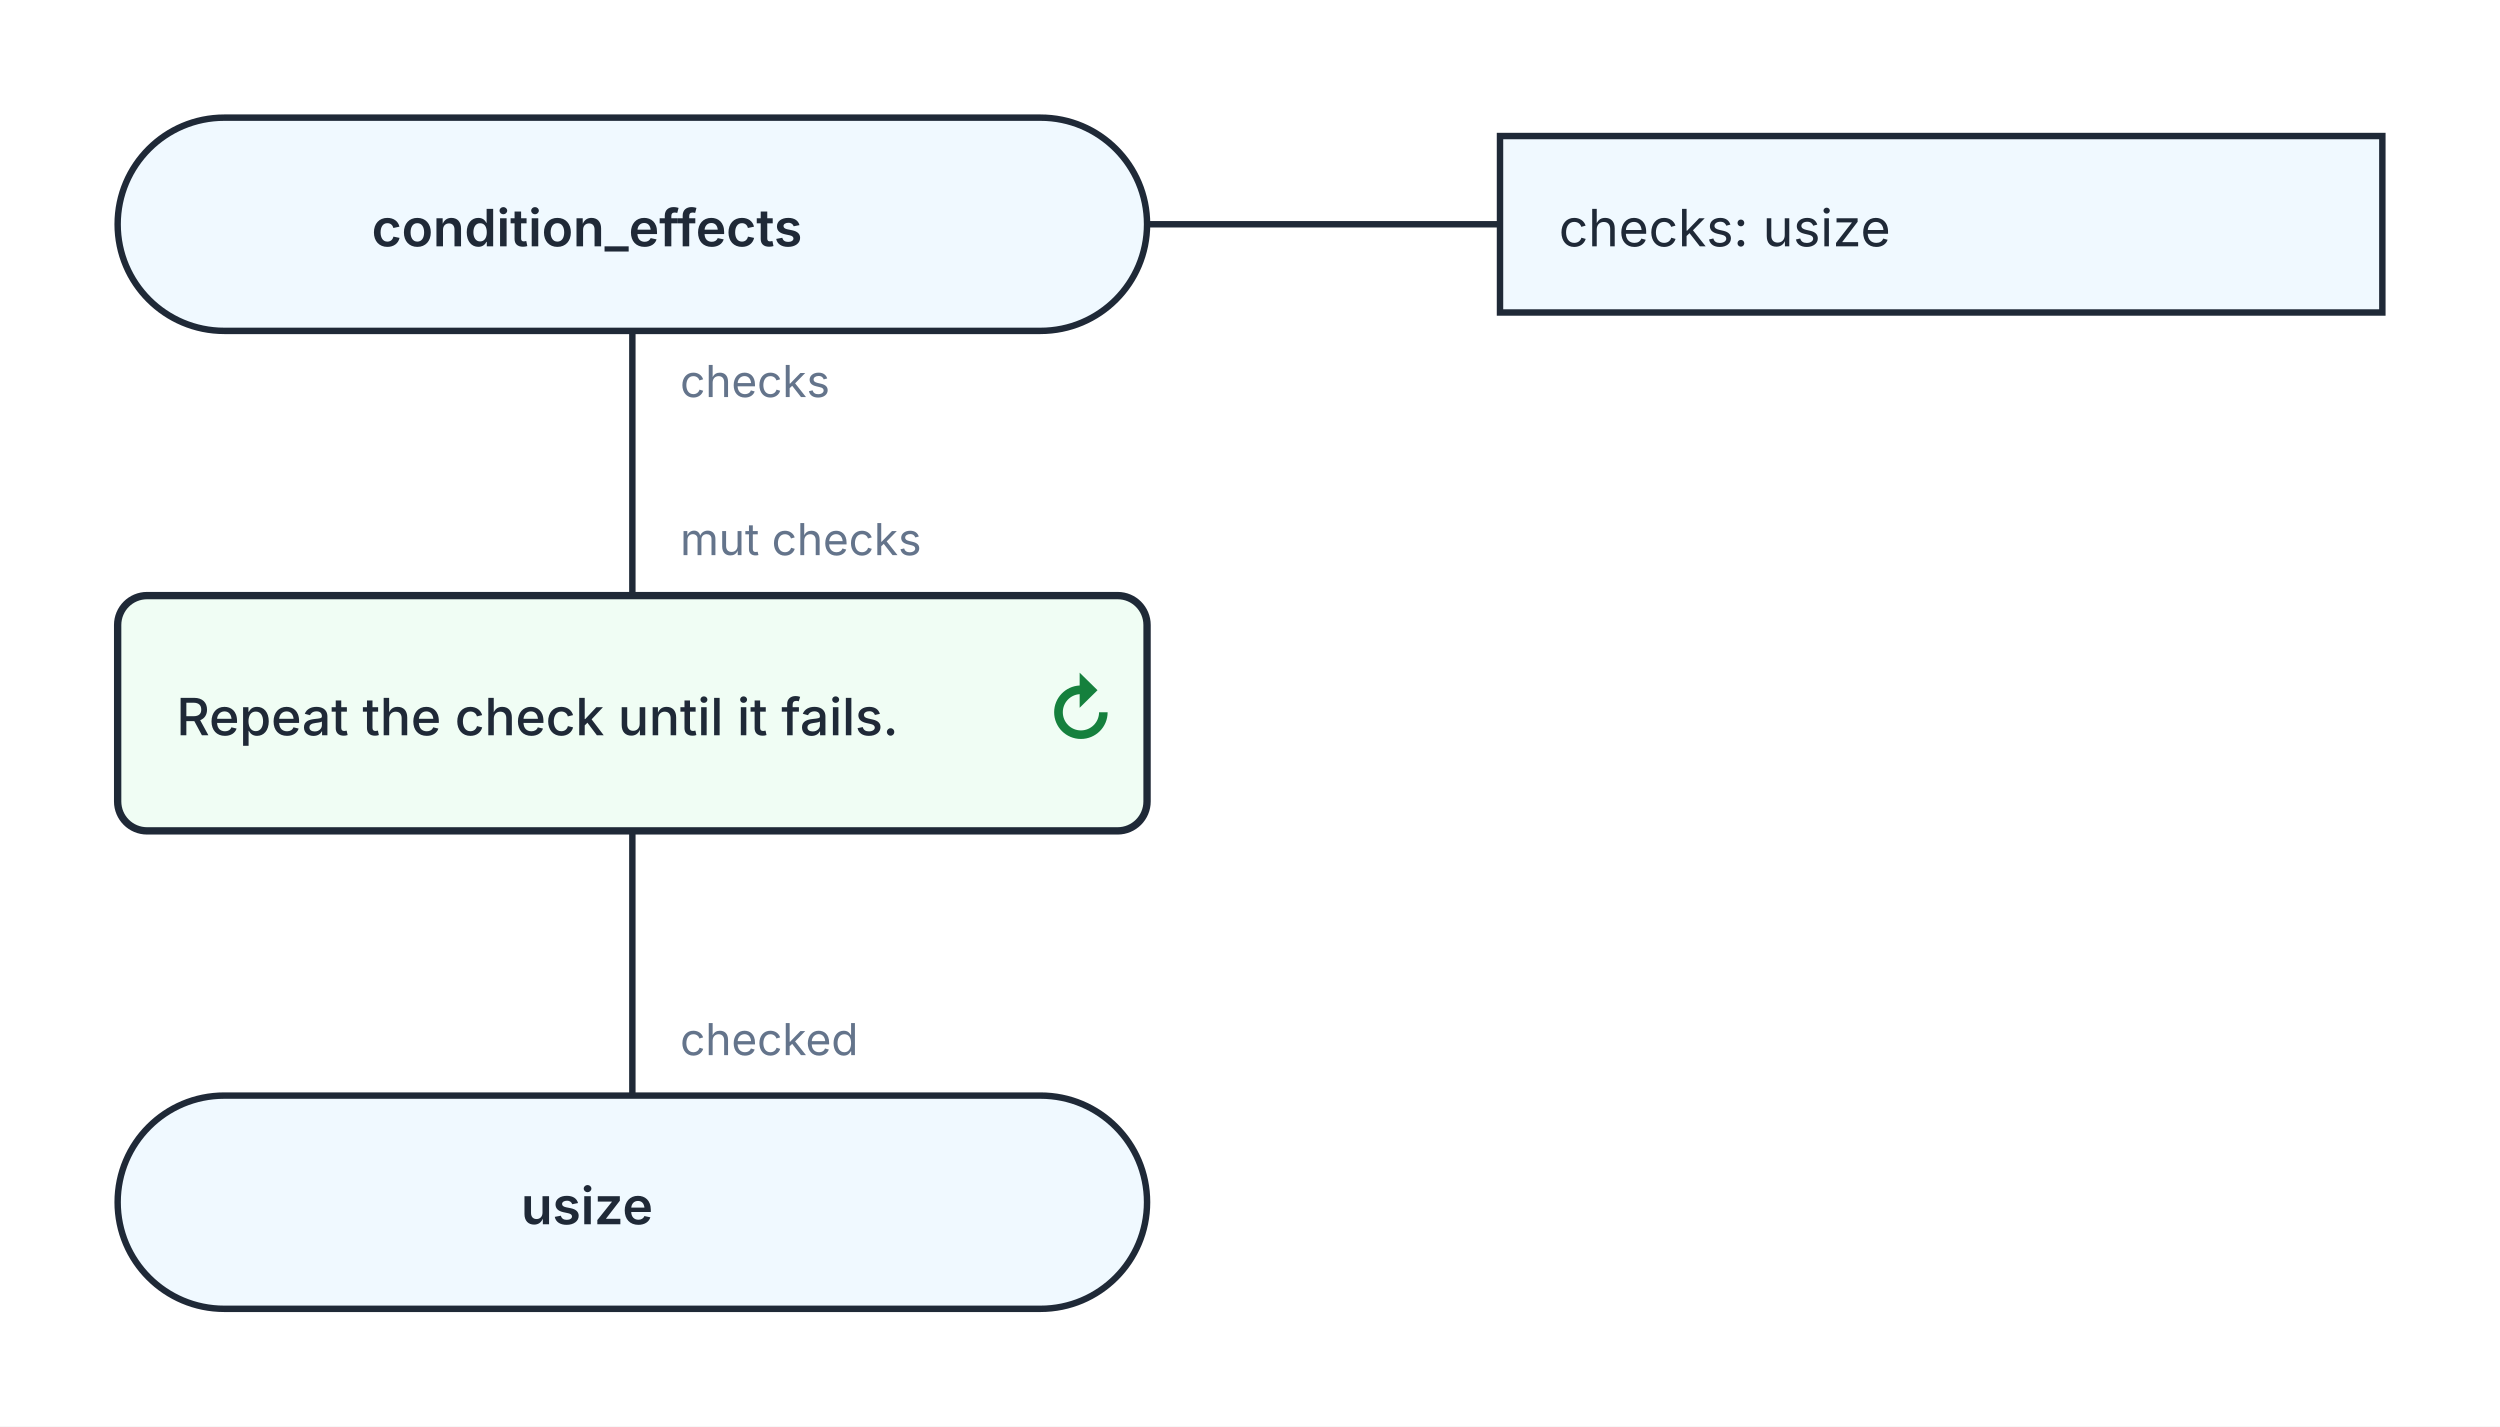
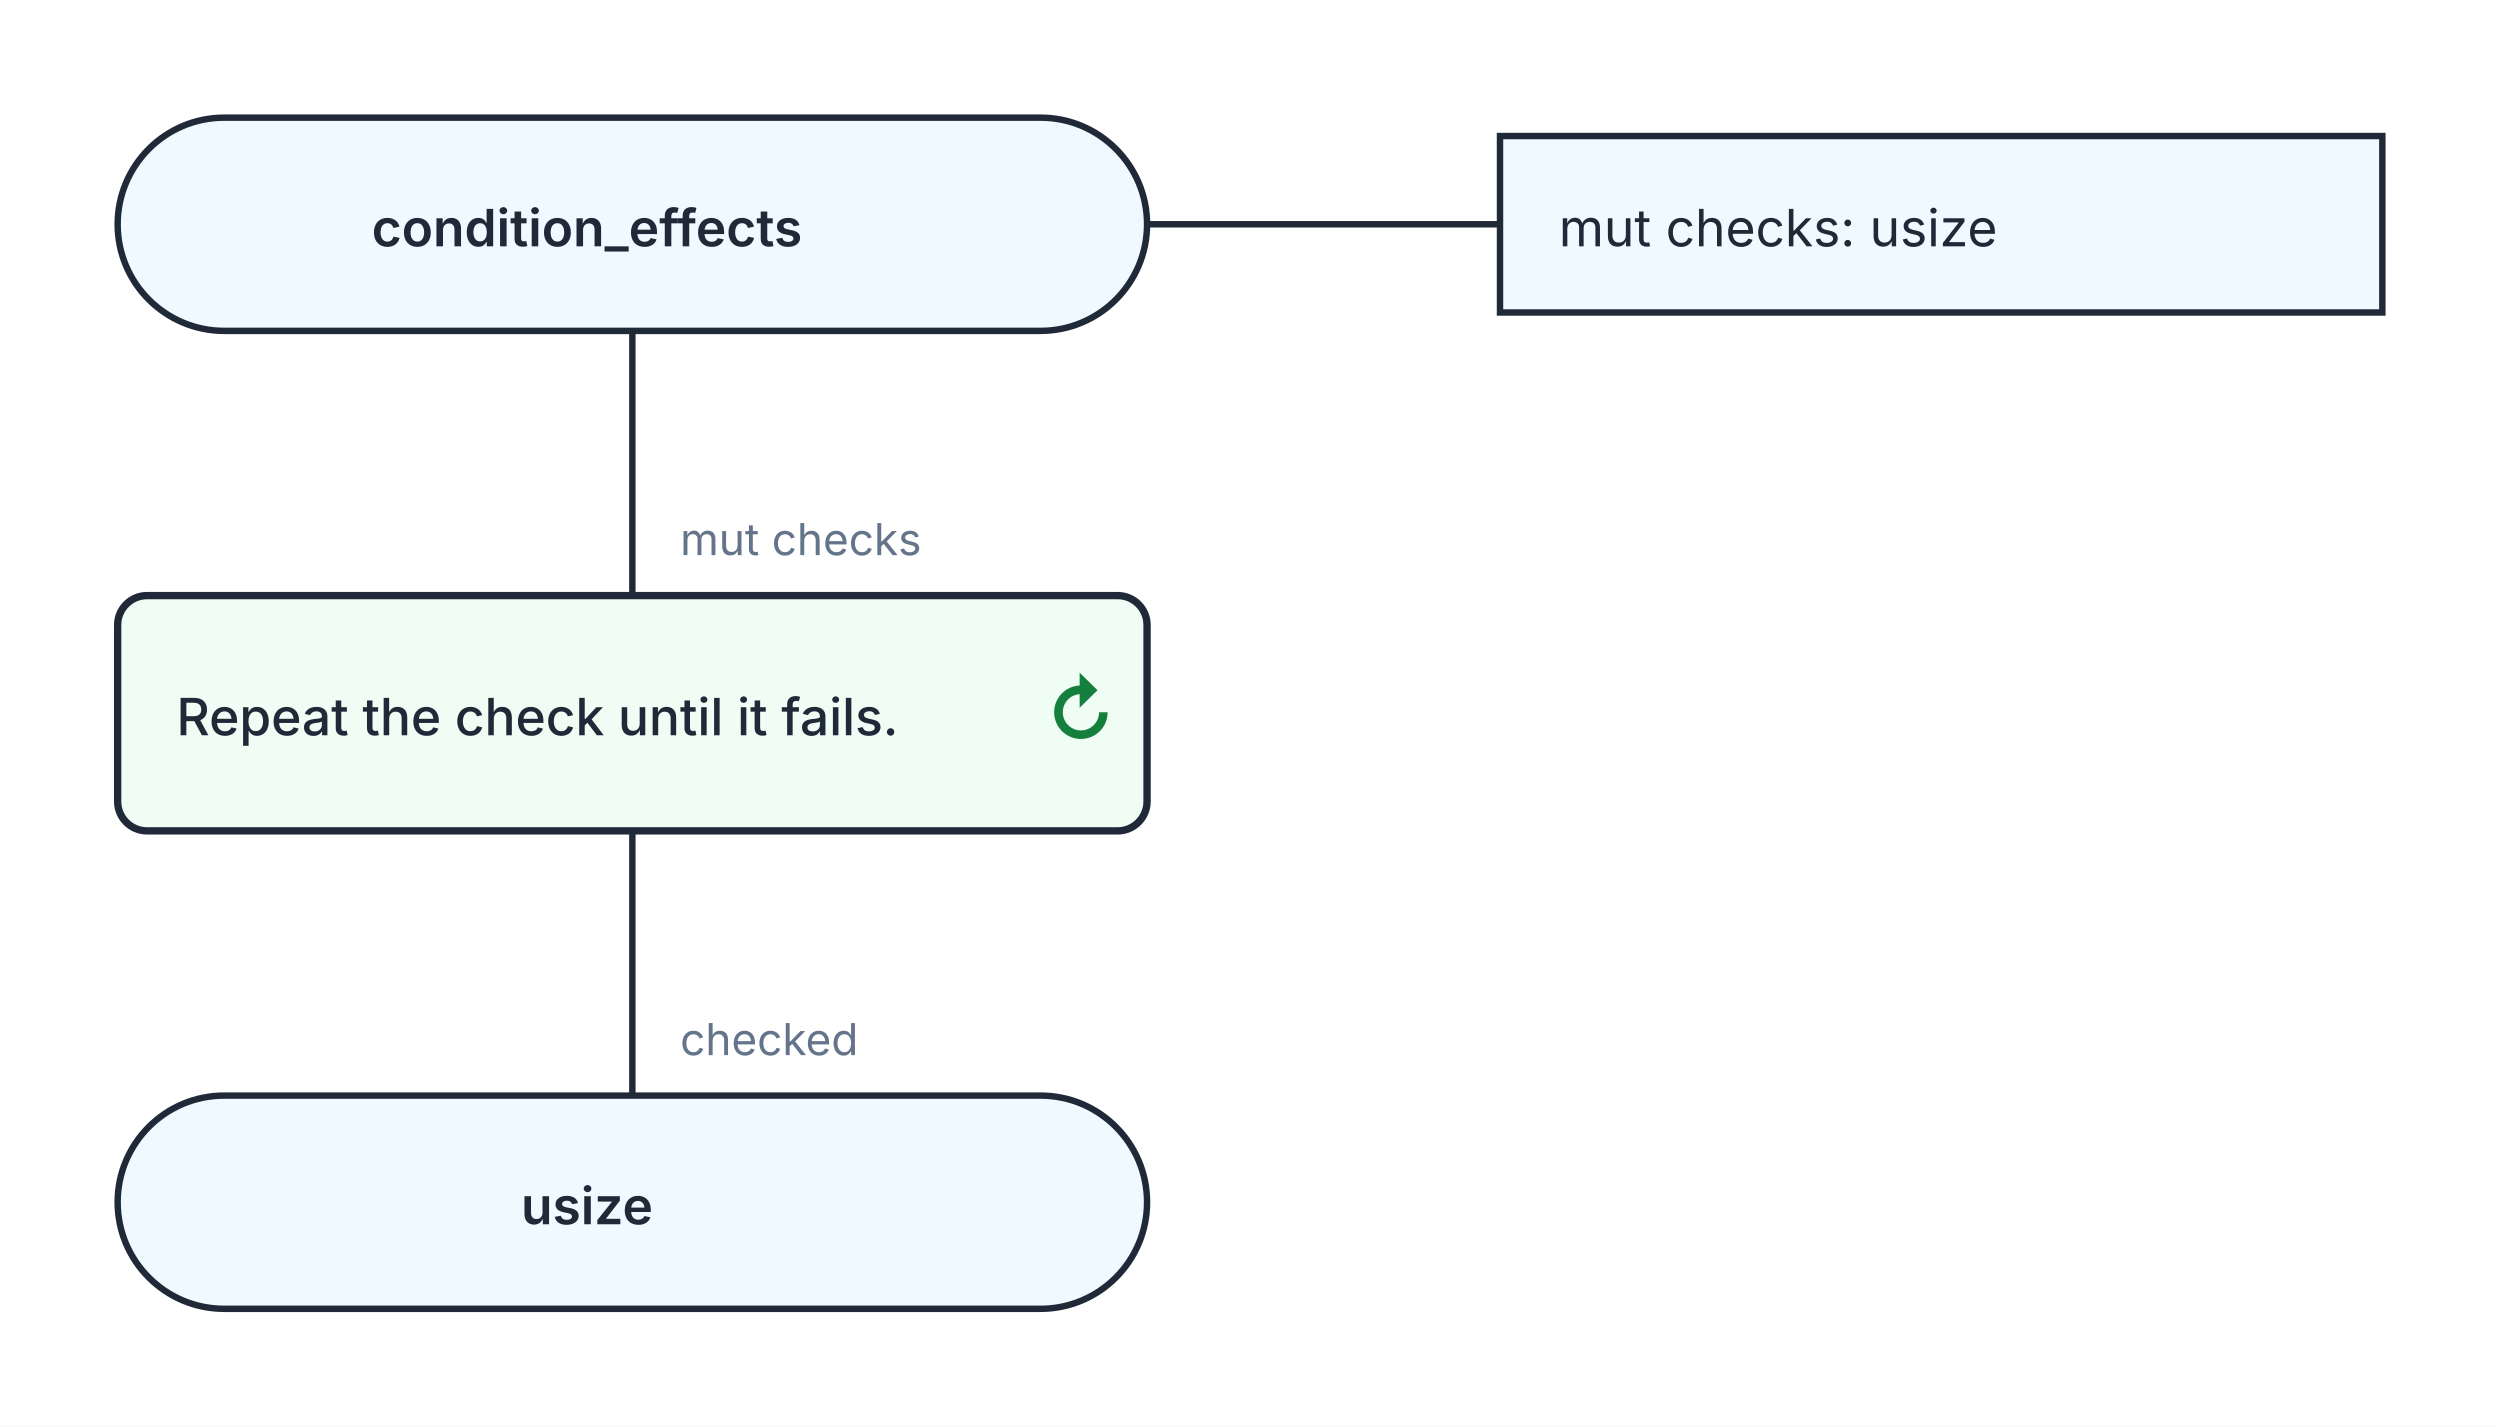
<svg xmlns="http://www.w3.org/2000/svg" width="680" height="388" viewBox="0 0 680 388" role="img" aria-labelledby="kaalang-title" aria-describedby="kaalang-description">
  <defs>
    <style>
      svg { color: #1f2937; font-family: Inter, ui-sans-serif, system-ui, -apple-system, BlinkMacSystemFont, "Segoe UI", sans-serif; text-rendering: optimizeLegibility; }
      .connection { fill: none; stroke: currentColor; stroke-width: 1.75; stroke-linecap: square; stroke-linejoin: round; }
      .connection-label { fill: #64748b; font-size: 12px; font-weight: 400; paint-order: stroke; stroke: #ffffff; stroke-width: 5px; stroke-linejoin: round; text-anchor: start; }
      .branch-label { fill: currentColor; font-weight: 500; }
      .parameter-link { fill: none; stroke: currentColor; stroke-width: 1.75; }
      .node-shape { fill: #ffffff; stroke: currentColor; stroke-width: 1.75; }
      .start .node-shape, .end .node-shape, .parameter-panel .node-shape { fill: #f0f9ff; }
      .action .node-shape, .call .node-shape { fill: #f8fafc; }
      .call-bars { fill: none; stroke: currentColor; stroke-width: 1.75; }
      .loop .node-shape { fill: #f0fdf4; stroke-width: 2; }
      .loop-marker { fill: #15803d; font-size: 20px; font-weight: 700; text-anchor: middle; }
      .question .node-shape { fill: #fffbeb; }
      .select .node-shape, .case .node-shape { fill: #f5f3ff; }
      .label { fill: currentColor; font-size: 14px; text-anchor: middle; }
      .start .label, .question .label, .select .label, .case .label, .end .label { font-weight: 600; }
      .action .label, .call .label, .loop .label { font-weight: 500; text-anchor: start; }
      .parameter-panel .label { font-weight: 400; text-anchor: start; }
      .cycle-boundary { fill: #f0fdf433; stroke: #15803d; stroke-width: 1.5; stroke-dasharray: 7 5; }
      .cycle-caption { fill: #166534; font-size: 12px; font-weight: 600; paint-order: stroke; stroke: #ffffff; stroke-width: 4px; }
    </style>
  </defs>
  <rect width="100%" height="100%" fill="#ffffff" />
  <g class="cycle-regions">
  </g>
  <g class="connections">
    <path class="connection" d="       M 172 90 L 172 162       M 172 226 L 172 298     " />
+     <text class="connection-label" x="185" y="151" xml:space="preserve">
+       <tspan x="185" dy="0">mut checks</tspan>
+     </text>
    <text class="connection-label" x="185" y="287" xml:space="preserve">
      <tspan x="185" dy="0">checked</tspan>
-     </text>
-     <text class="connection-label" x="185" y="108" xml:space="preserve">
-       <tspan x="185" dy="0">checks</tspan>
-     </text>
-     <text class="connection-label" x="185" y="151" xml:space="preserve">
-       <tspan x="185" dy="0">mut checks</tspan>
    </text>
  </g>
  <g class="nodes">
    <path class="parameter-link" d="M 312 61 L 408 61" />
    <g class="parameter-panel" transform="translate(528 61)">
      <rect class="node-shape" x="-120" y="-24" width="240" height="48" />
      <text class="label" x="-104" y="6" xml:space="preserve">
-         <tspan x="-104" dy="0">checks: usize</tspan>
+         <tspan x="-104" dy="0">mut checks: usize</tspan>
      </text>
    </g>
    <g class="node start" transform="translate(172 61)">
      <rect class="node-shape" x="-140" y="-29" width="280" height="58" rx="29" />
      <text class="label" y="6" xml:space="preserve">
        <tspan x="0" dy="0">condition_effects</tspan>
      </text>
    </g>
    <g class="node loop" transform="translate(172 194)">
      <rect class="node-shape" x="-140" y="-32" width="280" height="64" rx="8" />
      <text class="label" y="6" xml:space="preserve">
        <tspan x="-124" dy="0">Repeat the check until it fails.</tspan>
      </text>
      <text class="loop-marker" x="122" y="7" aria-hidden="true">↻</text>
    </g>
    <g class="node end" transform="translate(172 327)">
      <rect class="node-shape" x="-140" y="-29" width="280" height="58" rx="29" />
      <text class="label" y="6" xml:space="preserve">
        <tspan x="0" dy="0">usize</tspan>
      </text>
    </g>
  </g>
</svg>
